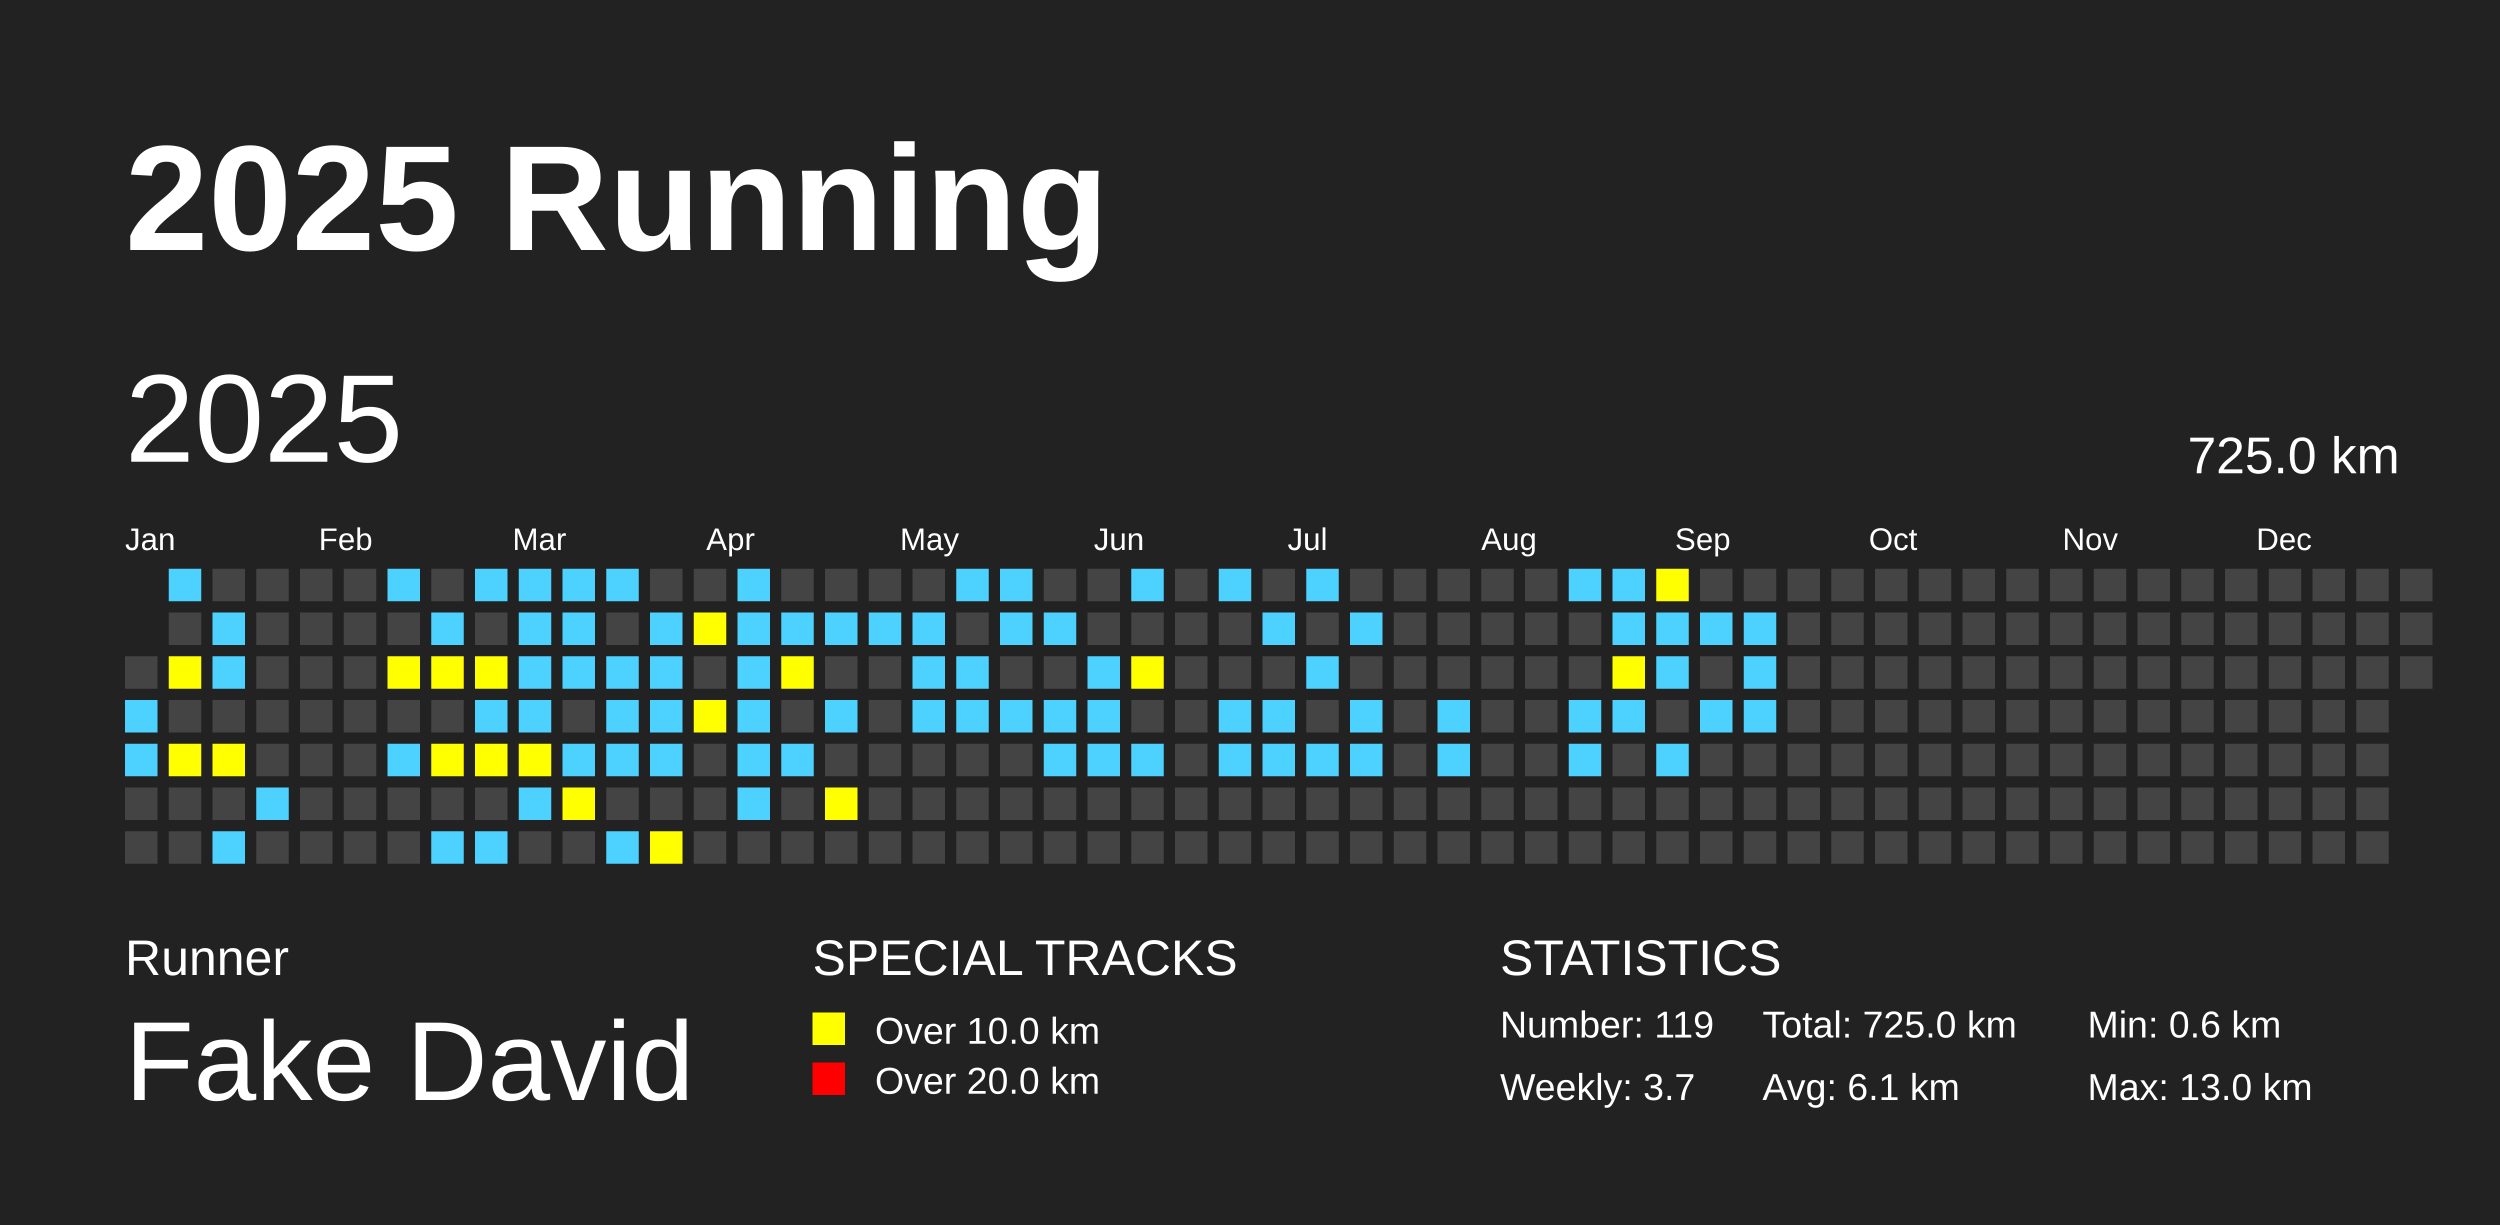
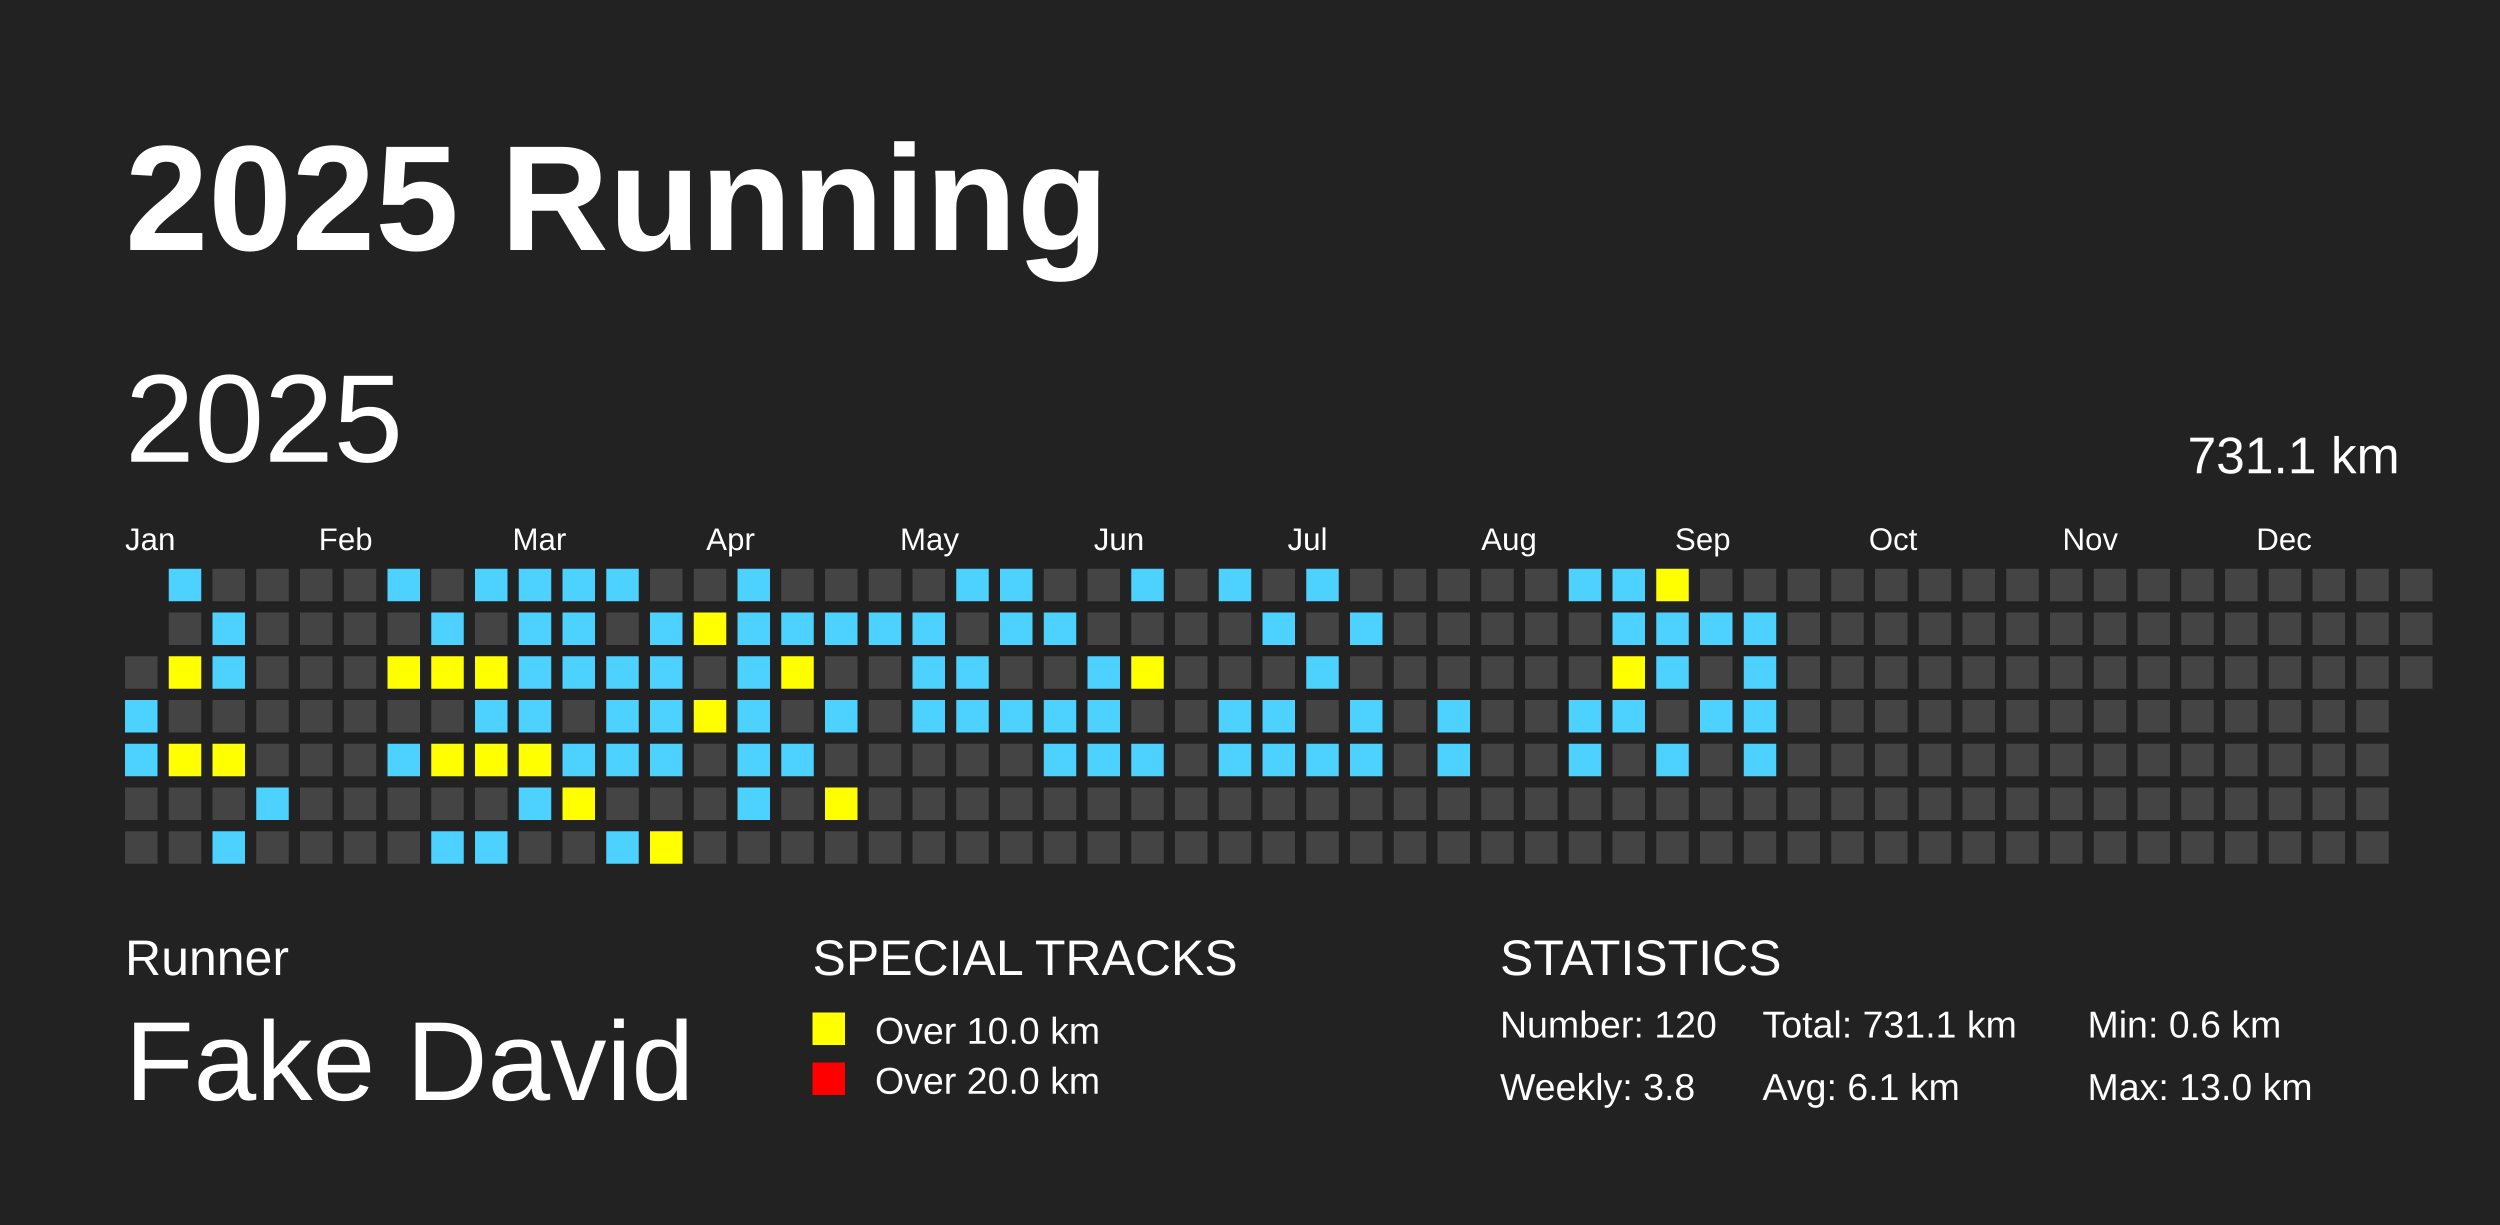
<svg xmlns="http://www.w3.org/2000/svg" baseProfile="full" height="98mm" version="1.1" viewBox="0,0,200,98" width="200mm">
  <defs />
  <rect fill="#222222" height="98" width="200" x="0" y="0" />
  <text fill="#FFFFFF" style="font-size:12px; font-family:Arial; font-weight:bold;" x="10" y="20">2025 Running</text>
  <text fill="#FFFFFF" style="font-size:4px; font-family:Arial" x="10" y="78">Runner</text>
  <text fill="#FFFFFF" style="font-size:9px; font-family:Arial" x="10" y="88">Fake David</text>
  <text fill="#FFFFFF" style="font-size:4px; font-family:Arial" x="65" y="78">SPECIAL TRACKS</text>
  <rect fill="yellow" height="2.6" width="2.6" x="65" y="81" />
  <text fill="#FFFFFF" style="font-size:3px; font-family:Arial" x="70" y="83.5">Over 10.0 km</text>
  <rect fill="red" height="2.6" width="2.6" x="65" y="85" />
  <text fill="#FFFFFF" style="font-size:3px; font-family:Arial" x="70" y="87.5">Over 20.0 km</text>
  <text fill="#FFFFFF" style="font-size:4px; font-family:Arial" x="120" y="78">STATISTICS</text>
-   <text fill="#FFFFFF" style="font-size:3px; font-family:Arial" x="120" y="83">Number: 119</text>
-   <text fill="#FFFFFF" style="font-size:3px; font-family:Arial" x="120" y="88">Weekly: 3.7</text>
-   <text fill="#FFFFFF" style="font-size:3px; font-family:Arial" x="141" y="83">Total: 725.0 km</text>
+   <text fill="#FFFFFF" style="font-size:3px; font-family:Arial" x="120" y="83">Number: 120</text>
+   <text fill="#FFFFFF" style="font-size:3px; font-family:Arial" x="120" y="88">Weekly: 3.8</text>
+   <text fill="#FFFFFF" style="font-size:3px; font-family:Arial" x="141" y="83">Total: 731.1 km</text>
  <text fill="#FFFFFF" style="font-size:3px; font-family:Arial" x="141" y="88">Avg: 6.1 km</text>
  <text fill="#FFFFFF" style="font-size:3px; font-family:Arial" x="167" y="83">Min: 0.6 km</text>
  <text fill="#FFFFFF" style="font-size:3px; font-family:Arial" x="167" y="88">Max: 13.0 km</text>
  <text dominant-baseline="hanging" fill="#FFFFFF" style="font-size:10.0px; font-family:Arial;" x="10" y="30">2025</text>
-   <text dominant-baseline="hanging" fill="#FFFFFF" style="font-size:4.125px; font-family:Arial;" x="175" y="35">725.0 km</text>
+   <text dominant-baseline="hanging" fill="#FFFFFF" style="font-size:4.125px; font-family:Arial;" x="175" y="35">731.1 km</text>
  <text fill="#FFFFFF" style="font-size:2.5px; font-family:Arial" x="10.0" y="44">Jan</text>
  <text fill="#FFFFFF" style="font-size:2.5px; font-family:Arial" x="25.5" y="44">Feb</text>
  <text fill="#FFFFFF" style="font-size:2.5px; font-family:Arial" x="41.0" y="44">Mar</text>
  <text fill="#FFFFFF" style="font-size:2.5px; font-family:Arial" x="56.5" y="44">Apr</text>
  <text fill="#FFFFFF" style="font-size:2.5px; font-family:Arial" x="72.0" y="44">May</text>
  <text fill="#FFFFFF" style="font-size:2.5px; font-family:Arial" x="87.5" y="44">Jun</text>
  <text fill="#FFFFFF" style="font-size:2.5px; font-family:Arial" x="103.0" y="44">Jul</text>
  <text fill="#FFFFFF" style="font-size:2.5px; font-family:Arial" x="118.5" y="44">Aug</text>
  <text fill="#FFFFFF" style="font-size:2.5px; font-family:Arial" x="134.0" y="44">Sep</text>
  <text fill="#FFFFFF" style="font-size:2.5px; font-family:Arial" x="149.5" y="44">Oct</text>
  <text fill="#FFFFFF" style="font-size:2.5px; font-family:Arial" x="165.0" y="44">Nov</text>
  <text fill="#FFFFFF" style="font-size:2.5px; font-family:Arial" x="180.5" y="44">Dec</text>
  <rect fill="#444444" height="2.6" width="2.6" x="10.0" y="52.5" />
  <rect fill="#4DD2FF" height="2.6" width="2.6" x="10.0" y="56.0" />
  <rect fill="#4DD2FF" height="2.6" width="2.6" x="10.0" y="59.5" />
  <rect fill="#444444" height="2.6" width="2.6" x="10.0" y="63.0" />
  <rect fill="#444444" height="2.6" width="2.6" x="10.0" y="66.5" />
  <rect fill="#4DD2FF" height="2.6" width="2.6" x="13.5" y="45.5" />
  <rect fill="#444444" height="2.6" width="2.6" x="13.5" y="49.0" />
  <rect fill="yellow" height="2.6" width="2.6" x="13.5" y="52.5" />
  <rect fill="#444444" height="2.6" width="2.6" x="13.5" y="56.0" />
  <rect fill="yellow" height="2.6" width="2.6" x="13.5" y="59.5" />
  <rect fill="#444444" height="2.6" width="2.6" x="13.5" y="63.0" />
  <rect fill="#444444" height="2.6" width="2.6" x="13.5" y="66.5" />
  <rect fill="#444444" height="2.6" width="2.6" x="17.0" y="45.5" />
  <rect fill="#4DD2FF" height="2.6" width="2.6" x="17.0" y="49.0" />
  <rect fill="#4DD2FF" height="2.6" width="2.6" x="17.0" y="52.5" />
  <rect fill="#444444" height="2.6" width="2.6" x="17.0" y="56.0" />
  <rect fill="yellow" height="2.6" width="2.6" x="17.0" y="59.5" />
  <rect fill="#444444" height="2.6" width="2.6" x="17.0" y="63.0" />
  <rect fill="#4DD2FF" height="2.6" width="2.6" x="17.0" y="66.5" />
  <rect fill="#444444" height="2.6" width="2.6" x="20.5" y="45.5" />
  <rect fill="#444444" height="2.6" width="2.6" x="20.5" y="49.0" />
  <rect fill="#444444" height="2.6" width="2.6" x="20.5" y="52.5" />
  <rect fill="#444444" height="2.6" width="2.6" x="20.5" y="56.0" />
  <rect fill="#444444" height="2.6" width="2.6" x="20.5" y="59.5" />
  <rect fill="#4DD2FF" height="2.6" width="2.6" x="20.5" y="63.0" />
  <rect fill="#444444" height="2.6" width="2.6" x="20.5" y="66.5" />
  <rect fill="#444444" height="2.6" width="2.6" x="24.0" y="45.5" />
  <rect fill="#444444" height="2.6" width="2.6" x="24.0" y="49.0" />
  <rect fill="#444444" height="2.6" width="2.6" x="24.0" y="52.5" />
  <rect fill="#444444" height="2.6" width="2.6" x="24.0" y="56.0" />
  <rect fill="#444444" height="2.6" width="2.6" x="24.0" y="59.5" />
  <rect fill="#444444" height="2.6" width="2.6" x="24.0" y="63.0" />
  <rect fill="#444444" height="2.6" width="2.6" x="24.0" y="66.5" />
  <rect fill="#444444" height="2.6" width="2.6" x="27.5" y="45.5" />
  <rect fill="#444444" height="2.6" width="2.6" x="27.5" y="49.0" />
  <rect fill="#444444" height="2.6" width="2.6" x="27.5" y="52.5" />
  <rect fill="#444444" height="2.6" width="2.6" x="27.5" y="56.0" />
  <rect fill="#444444" height="2.6" width="2.6" x="27.5" y="59.5" />
  <rect fill="#444444" height="2.6" width="2.6" x="27.5" y="63.0" />
  <rect fill="#444444" height="2.6" width="2.6" x="27.5" y="66.5" />
  <rect fill="#4DD2FF" height="2.6" width="2.6" x="31.0" y="45.5" />
  <rect fill="#444444" height="2.6" width="2.6" x="31.0" y="49.0" />
  <rect fill="yellow" height="2.6" width="2.6" x="31.0" y="52.5" />
  <rect fill="#444444" height="2.6" width="2.6" x="31.0" y="56.0" />
  <rect fill="#4DD2FF" height="2.6" width="2.6" x="31.0" y="59.5" />
  <rect fill="#444444" height="2.6" width="2.6" x="31.0" y="63.0" />
  <rect fill="#444444" height="2.6" width="2.6" x="31.0" y="66.5" />
  <rect fill="#444444" height="2.6" width="2.6" x="34.5" y="45.5" />
  <rect fill="#4DD2FF" height="2.6" width="2.6" x="34.5" y="49.0" />
  <rect fill="yellow" height="2.6" width="2.6" x="34.5" y="52.5" />
  <rect fill="#444444" height="2.6" width="2.6" x="34.5" y="56.0" />
  <rect fill="yellow" height="2.6" width="2.6" x="34.5" y="59.5" />
  <rect fill="#444444" height="2.6" width="2.6" x="34.5" y="63.0" />
  <rect fill="#4DD2FF" height="2.6" width="2.6" x="34.5" y="66.5" />
  <rect fill="#4DD2FF" height="2.6" width="2.6" x="38.0" y="45.5" />
  <rect fill="#444444" height="2.6" width="2.6" x="38.0" y="49.0" />
  <rect fill="yellow" height="2.6" width="2.6" x="38.0" y="52.5" />
  <rect fill="#4DD2FF" height="2.6" width="2.6" x="38.0" y="56.0" />
  <rect fill="yellow" height="2.6" width="2.6" x="38.0" y="59.5" />
  <rect fill="#444444" height="2.6" width="2.6" x="38.0" y="63.0" />
  <rect fill="#4DD2FF" height="2.6" width="2.6" x="38.0" y="66.5" />
  <rect fill="#4DD2FF" height="2.6" width="2.6" x="41.5" y="45.5" />
  <rect fill="#4DD2FF" height="2.6" width="2.6" x="41.5" y="49.0" />
  <rect fill="#4DD2FF" height="2.6" width="2.6" x="41.5" y="52.5" />
  <rect fill="#4DD2FF" height="2.6" width="2.6" x="41.5" y="56.0" />
  <rect fill="yellow" height="2.6" width="2.6" x="41.5" y="59.5" />
  <rect fill="#4DD2FF" height="2.6" width="2.6" x="41.5" y="63.0" />
  <rect fill="#444444" height="2.6" width="2.6" x="41.5" y="66.5" />
  <rect fill="#4DD2FF" height="2.6" width="2.6" x="45.0" y="45.5" />
  <rect fill="#4DD2FF" height="2.6" width="2.6" x="45.0" y="49.0" />
  <rect fill="#4DD2FF" height="2.6" width="2.6" x="45.0" y="52.5" />
  <rect fill="#444444" height="2.6" width="2.6" x="45.0" y="56.0" />
  <rect fill="#4DD2FF" height="2.6" width="2.6" x="45.0" y="59.5" />
  <rect fill="yellow" height="2.6" width="2.6" x="45.0" y="63.0" />
  <rect fill="#444444" height="2.6" width="2.6" x="45.0" y="66.5" />
  <rect fill="#4DD2FF" height="2.6" width="2.6" x="48.5" y="45.5" />
  <rect fill="#444444" height="2.6" width="2.6" x="48.5" y="49.0" />
  <rect fill="#4DD2FF" height="2.6" width="2.6" x="48.5" y="52.5" />
  <rect fill="#4DD2FF" height="2.6" width="2.6" x="48.5" y="56.0" />
  <rect fill="#4DD2FF" height="2.6" width="2.6" x="48.5" y="59.5" />
  <rect fill="#444444" height="2.6" width="2.6" x="48.5" y="63.0" />
  <rect fill="#4DD2FF" height="2.6" width="2.6" x="48.5" y="66.5" />
  <rect fill="#444444" height="2.6" width="2.6" x="52.0" y="45.5" />
  <rect fill="#4DD2FF" height="2.6" width="2.6" x="52.0" y="49.0" />
  <rect fill="#4DD2FF" height="2.6" width="2.6" x="52.0" y="52.5" />
  <rect fill="#4DD2FF" height="2.6" width="2.6" x="52.0" y="56.0" />
  <rect fill="#4DD2FF" height="2.6" width="2.6" x="52.0" y="59.5" />
  <rect fill="#444444" height="2.6" width="2.6" x="52.0" y="63.0" />
  <rect fill="yellow" height="2.6" width="2.6" x="52.0" y="66.5" />
  <rect fill="#444444" height="2.6" width="2.6" x="55.5" y="45.5" />
  <rect fill="yellow" height="2.6" width="2.6" x="55.5" y="49.0" />
  <rect fill="#444444" height="2.6" width="2.6" x="55.5" y="52.5" />
  <rect fill="yellow" height="2.6" width="2.6" x="55.5" y="56.0" />
  <rect fill="#444444" height="2.6" width="2.6" x="55.5" y="59.5" />
  <rect fill="#444444" height="2.6" width="2.6" x="55.5" y="63.0" />
  <rect fill="#444444" height="2.6" width="2.6" x="55.5" y="66.5" />
  <rect fill="#4DD2FF" height="2.6" width="2.6" x="59.0" y="45.5" />
  <rect fill="#4DD2FF" height="2.6" width="2.6" x="59.0" y="49.0" />
  <rect fill="#4DD2FF" height="2.6" width="2.6" x="59.0" y="52.5" />
  <rect fill="#4DD2FF" height="2.6" width="2.6" x="59.0" y="56.0" />
  <rect fill="#4DD2FF" height="2.6" width="2.6" x="59.0" y="59.5" />
  <rect fill="#4DD2FF" height="2.6" width="2.6" x="59.0" y="63.0" />
  <rect fill="#444444" height="2.6" width="2.6" x="59.0" y="66.5" />
  <rect fill="#444444" height="2.6" width="2.6" x="62.5" y="45.5" />
  <rect fill="#4DD2FF" height="2.6" width="2.6" x="62.5" y="49.0" />
  <rect fill="yellow" height="2.6" width="2.6" x="62.5" y="52.5" />
  <rect fill="#444444" height="2.6" width="2.6" x="62.5" y="56.0" />
  <rect fill="#4DD2FF" height="2.6" width="2.6" x="62.5" y="59.5" />
  <rect fill="#444444" height="2.6" width="2.6" x="62.5" y="63.0" />
  <rect fill="#444444" height="2.6" width="2.6" x="62.5" y="66.5" />
  <rect fill="#444444" height="2.6" width="2.6" x="66.0" y="45.5" />
  <rect fill="#4DD2FF" height="2.6" width="2.6" x="66.0" y="49.0" />
  <rect fill="#444444" height="2.6" width="2.6" x="66.0" y="52.5" />
  <rect fill="#4DD2FF" height="2.6" width="2.6" x="66.0" y="56.0" />
  <rect fill="#444444" height="2.6" width="2.6" x="66.0" y="59.5" />
  <rect fill="yellow" height="2.6" width="2.6" x="66.0" y="63.0" />
  <rect fill="#444444" height="2.6" width="2.6" x="66.0" y="66.5" />
  <rect fill="#444444" height="2.6" width="2.6" x="69.5" y="45.5" />
  <rect fill="#4DD2FF" height="2.6" width="2.6" x="69.5" y="49.0" />
  <rect fill="#444444" height="2.6" width="2.6" x="69.5" y="52.5" />
  <rect fill="#444444" height="2.6" width="2.6" x="69.5" y="56.0" />
  <rect fill="#444444" height="2.6" width="2.6" x="69.5" y="59.5" />
  <rect fill="#444444" height="2.6" width="2.6" x="69.5" y="63.0" />
  <rect fill="#444444" height="2.6" width="2.6" x="69.5" y="66.5" />
  <rect fill="#444444" height="2.6" width="2.6" x="73.0" y="45.5" />
  <rect fill="#4DD2FF" height="2.6" width="2.6" x="73.0" y="49.0" />
  <rect fill="#4DD2FF" height="2.6" width="2.6" x="73.0" y="52.5" />
  <rect fill="#4DD2FF" height="2.6" width="2.6" x="73.0" y="56.0" />
  <rect fill="#444444" height="2.6" width="2.6" x="73.0" y="59.5" />
  <rect fill="#444444" height="2.6" width="2.6" x="73.0" y="63.0" />
  <rect fill="#444444" height="2.6" width="2.6" x="73.0" y="66.5" />
  <rect fill="#4DD2FF" height="2.6" width="2.6" x="76.5" y="45.5" />
  <rect fill="#444444" height="2.6" width="2.6" x="76.5" y="49.0" />
  <rect fill="#4DD2FF" height="2.6" width="2.6" x="76.5" y="52.5" />
  <rect fill="#4DD2FF" height="2.6" width="2.6" x="76.5" y="56.0" />
  <rect fill="#444444" height="2.6" width="2.6" x="76.5" y="59.5" />
  <rect fill="#444444" height="2.6" width="2.6" x="76.5" y="63.0" />
  <rect fill="#444444" height="2.6" width="2.6" x="76.5" y="66.5" />
  <rect fill="#4DD2FF" height="2.6" width="2.6" x="80.0" y="45.5" />
  <rect fill="#4DD2FF" height="2.6" width="2.6" x="80.0" y="49.0" />
  <rect fill="#444444" height="2.6" width="2.6" x="80.0" y="52.5" />
  <rect fill="#4DD2FF" height="2.6" width="2.6" x="80.0" y="56.0" />
  <rect fill="#444444" height="2.6" width="2.6" x="80.0" y="59.5" />
  <rect fill="#444444" height="2.6" width="2.6" x="80.0" y="63.0" />
  <rect fill="#444444" height="2.6" width="2.6" x="80.0" y="66.5" />
  <rect fill="#444444" height="2.6" width="2.6" x="83.5" y="45.5" />
  <rect fill="#4DD2FF" height="2.6" width="2.6" x="83.5" y="49.0" />
  <rect fill="#444444" height="2.6" width="2.6" x="83.5" y="52.5" />
  <rect fill="#4DD2FF" height="2.6" width="2.6" x="83.5" y="56.0" />
  <rect fill="#4DD2FF" height="2.6" width="2.6" x="83.5" y="59.5" />
  <rect fill="#444444" height="2.6" width="2.6" x="83.5" y="63.0" />
  <rect fill="#444444" height="2.6" width="2.6" x="83.5" y="66.5" />
  <rect fill="#444444" height="2.6" width="2.6" x="87.0" y="45.5" />
  <rect fill="#444444" height="2.6" width="2.6" x="87.0" y="49.0" />
  <rect fill="#4DD2FF" height="2.6" width="2.6" x="87.0" y="52.5" />
  <rect fill="#4DD2FF" height="2.6" width="2.6" x="87.0" y="56.0" />
  <rect fill="#4DD2FF" height="2.6" width="2.6" x="87.0" y="59.5" />
  <rect fill="#444444" height="2.6" width="2.6" x="87.0" y="63.0" />
  <rect fill="#444444" height="2.6" width="2.6" x="87.0" y="66.5" />
  <rect fill="#4DD2FF" height="2.6" width="2.6" x="90.5" y="45.5" />
  <rect fill="#444444" height="2.6" width="2.6" x="90.5" y="49.0" />
  <rect fill="yellow" height="2.6" width="2.6" x="90.5" y="52.5" />
  <rect fill="#444444" height="2.6" width="2.6" x="90.5" y="56.0" />
  <rect fill="#4DD2FF" height="2.6" width="2.6" x="90.5" y="59.5" />
  <rect fill="#444444" height="2.6" width="2.6" x="90.5" y="63.0" />
  <rect fill="#444444" height="2.6" width="2.6" x="90.5" y="66.5" />
  <rect fill="#444444" height="2.6" width="2.6" x="94.0" y="45.5" />
  <rect fill="#444444" height="2.6" width="2.6" x="94.0" y="49.0" />
  <rect fill="#444444" height="2.6" width="2.6" x="94.0" y="52.5" />
  <rect fill="#444444" height="2.6" width="2.6" x="94.0" y="56.0" />
  <rect fill="#444444" height="2.6" width="2.6" x="94.0" y="59.5" />
  <rect fill="#444444" height="2.6" width="2.6" x="94.0" y="63.0" />
  <rect fill="#444444" height="2.6" width="2.6" x="94.0" y="66.5" />
  <rect fill="#4DD2FF" height="2.6" width="2.6" x="97.5" y="45.5" />
  <rect fill="#444444" height="2.6" width="2.6" x="97.5" y="49.0" />
  <rect fill="#444444" height="2.6" width="2.6" x="97.5" y="52.5" />
  <rect fill="#4DD2FF" height="2.6" width="2.6" x="97.5" y="56.0" />
  <rect fill="#4DD2FF" height="2.6" width="2.6" x="97.5" y="59.5" />
  <rect fill="#444444" height="2.6" width="2.6" x="97.5" y="63.0" />
  <rect fill="#444444" height="2.6" width="2.6" x="97.5" y="66.5" />
  <rect fill="#444444" height="2.6" width="2.6" x="101.0" y="45.5" />
  <rect fill="#4DD2FF" height="2.6" width="2.6" x="101.0" y="49.0" />
  <rect fill="#444444" height="2.6" width="2.6" x="101.0" y="52.5" />
  <rect fill="#4DD2FF" height="2.6" width="2.6" x="101.0" y="56.0" />
  <rect fill="#4DD2FF" height="2.6" width="2.6" x="101.0" y="59.5" />
  <rect fill="#444444" height="2.6" width="2.6" x="101.0" y="63.0" />
  <rect fill="#444444" height="2.6" width="2.6" x="101.0" y="66.5" />
  <rect fill="#4DD2FF" height="2.6" width="2.6" x="104.5" y="45.5" />
  <rect fill="#444444" height="2.6" width="2.6" x="104.5" y="49.0" />
  <rect fill="#4DD2FF" height="2.6" width="2.6" x="104.5" y="52.5" />
  <rect fill="#444444" height="2.6" width="2.6" x="104.5" y="56.0" />
  <rect fill="#4DD2FF" height="2.6" width="2.6" x="104.5" y="59.5" />
  <rect fill="#444444" height="2.6" width="2.6" x="104.5" y="63.0" />
  <rect fill="#444444" height="2.6" width="2.6" x="104.5" y="66.5" />
  <rect fill="#444444" height="2.6" width="2.6" x="108.0" y="45.5" />
  <rect fill="#4DD2FF" height="2.6" width="2.6" x="108.0" y="49.0" />
  <rect fill="#444444" height="2.6" width="2.6" x="108.0" y="52.5" />
  <rect fill="#4DD2FF" height="2.6" width="2.6" x="108.0" y="56.0" />
  <rect fill="#4DD2FF" height="2.6" width="2.6" x="108.0" y="59.5" />
  <rect fill="#444444" height="2.6" width="2.6" x="108.0" y="63.0" />
  <rect fill="#444444" height="2.6" width="2.6" x="108.0" y="66.5" />
  <rect fill="#444444" height="2.6" width="2.6" x="111.5" y="45.5" />
  <rect fill="#444444" height="2.6" width="2.6" x="111.5" y="49.0" />
  <rect fill="#444444" height="2.6" width="2.6" x="111.5" y="52.5" />
  <rect fill="#444444" height="2.6" width="2.6" x="111.5" y="56.0" />
  <rect fill="#444444" height="2.6" width="2.6" x="111.5" y="59.5" />
  <rect fill="#444444" height="2.6" width="2.6" x="111.5" y="63.0" />
  <rect fill="#444444" height="2.6" width="2.6" x="111.5" y="66.5" />
  <rect fill="#444444" height="2.6" width="2.6" x="115.0" y="45.5" />
  <rect fill="#444444" height="2.6" width="2.6" x="115.0" y="49.0" />
  <rect fill="#444444" height="2.6" width="2.6" x="115.0" y="52.5" />
  <rect fill="#4DD2FF" height="2.6" width="2.6" x="115.0" y="56.0" />
  <rect fill="#4DD2FF" height="2.6" width="2.6" x="115.0" y="59.5" />
  <rect fill="#444444" height="2.6" width="2.6" x="115.0" y="63.0" />
  <rect fill="#444444" height="2.6" width="2.6" x="115.0" y="66.5" />
  <rect fill="#444444" height="2.6" width="2.6" x="118.5" y="45.5" />
  <rect fill="#444444" height="2.6" width="2.6" x="118.5" y="49.0" />
  <rect fill="#444444" height="2.6" width="2.6" x="118.5" y="52.5" />
  <rect fill="#444444" height="2.6" width="2.6" x="118.5" y="56.0" />
  <rect fill="#444444" height="2.6" width="2.6" x="118.5" y="59.5" />
  <rect fill="#444444" height="2.6" width="2.6" x="118.5" y="63.0" />
  <rect fill="#444444" height="2.6" width="2.6" x="118.5" y="66.5" />
  <rect fill="#444444" height="2.6" width="2.6" x="122.0" y="45.5" />
  <rect fill="#444444" height="2.6" width="2.6" x="122.0" y="49.0" />
  <rect fill="#444444" height="2.6" width="2.6" x="122.0" y="52.5" />
  <rect fill="#444444" height="2.6" width="2.6" x="122.0" y="56.0" />
  <rect fill="#444444" height="2.6" width="2.6" x="122.0" y="59.5" />
  <rect fill="#444444" height="2.6" width="2.6" x="122.0" y="63.0" />
  <rect fill="#444444" height="2.6" width="2.6" x="122.0" y="66.5" />
  <rect fill="#4DD2FF" height="2.6" width="2.6" x="125.5" y="45.5" />
  <rect fill="#444444" height="2.6" width="2.6" x="125.5" y="49.0" />
  <rect fill="#444444" height="2.6" width="2.6" x="125.5" y="52.5" />
  <rect fill="#4DD2FF" height="2.6" width="2.6" x="125.5" y="56.0" />
  <rect fill="#4DD2FF" height="2.6" width="2.6" x="125.5" y="59.5" />
  <rect fill="#444444" height="2.6" width="2.6" x="125.5" y="63.0" />
  <rect fill="#444444" height="2.6" width="2.6" x="125.5" y="66.5" />
  <rect fill="#4DD2FF" height="2.6" width="2.6" x="129.0" y="45.5" />
  <rect fill="#4DD2FF" height="2.6" width="2.6" x="129.0" y="49.0" />
  <rect fill="yellow" height="2.6" width="2.6" x="129.0" y="52.5" />
  <rect fill="#4DD2FF" height="2.6" width="2.6" x="129.0" y="56.0" />
  <rect fill="#444444" height="2.6" width="2.6" x="129.0" y="59.5" />
  <rect fill="#444444" height="2.6" width="2.6" x="129.0" y="63.0" />
  <rect fill="#444444" height="2.6" width="2.6" x="129.0" y="66.5" />
  <rect fill="yellow" height="2.6" width="2.6" x="132.5" y="45.5" />
  <rect fill="#4DD2FF" height="2.6" width="2.6" x="132.5" y="49.0" />
  <rect fill="#4DD2FF" height="2.6" width="2.6" x="132.5" y="52.5" />
  <rect fill="#444444" height="2.6" width="2.6" x="132.5" y="56.0" />
  <rect fill="#4DD2FF" height="2.6" width="2.6" x="132.5" y="59.5" />
  <rect fill="#444444" height="2.6" width="2.6" x="132.5" y="63.0" />
  <rect fill="#444444" height="2.6" width="2.6" x="132.5" y="66.5" />
  <rect fill="#444444" height="2.6" width="2.6" x="136.0" y="45.5" />
  <rect fill="#4DD2FF" height="2.6" width="2.6" x="136.0" y="49.0" />
  <rect fill="#444444" height="2.6" width="2.6" x="136.0" y="52.5" />
  <rect fill="#4DD2FF" height="2.6" width="2.6" x="136.0" y="56.0" />
  <rect fill="#444444" height="2.6" width="2.6" x="136.0" y="59.5" />
  <rect fill="#444444" height="2.6" width="2.6" x="136.0" y="63.0" />
  <rect fill="#444444" height="2.6" width="2.6" x="136.0" y="66.5" />
  <rect fill="#444444" height="2.6" width="2.6" x="139.5" y="45.5" />
  <rect fill="#4DD2FF" height="2.6" width="2.6" x="139.5" y="49.0" />
  <rect fill="#4DD2FF" height="2.6" width="2.6" x="139.5" y="52.5" />
  <rect fill="#4DD2FF" height="2.6" width="2.6" x="139.5" y="56.0" />
-   <rect fill="#444444" height="2.6" width="2.6" x="139.5" y="59.5" />
+   <rect fill="#4DD2FF" height="2.6" width="2.6" x="139.5" y="59.5" />
  <rect fill="#444444" height="2.6" width="2.6" x="139.5" y="63.0" />
  <rect fill="#444444" height="2.6" width="2.6" x="139.5" y="66.5" />
  <rect fill="#444444" height="2.6" width="2.6" x="143.0" y="45.5" />
  <rect fill="#444444" height="2.6" width="2.6" x="143.0" y="49.0" />
  <rect fill="#444444" height="2.6" width="2.6" x="143.0" y="52.5" />
  <rect fill="#444444" height="2.6" width="2.6" x="143.0" y="56.0" />
  <rect fill="#444444" height="2.6" width="2.6" x="143.0" y="59.5" />
  <rect fill="#444444" height="2.6" width="2.6" x="143.0" y="63.0" />
  <rect fill="#444444" height="2.6" width="2.6" x="143.0" y="66.5" />
  <rect fill="#444444" height="2.6" width="2.6" x="146.5" y="45.5" />
  <rect fill="#444444" height="2.6" width="2.6" x="146.5" y="49.0" />
  <rect fill="#444444" height="2.6" width="2.6" x="146.5" y="52.5" />
  <rect fill="#444444" height="2.6" width="2.6" x="146.5" y="56.0" />
  <rect fill="#444444" height="2.6" width="2.6" x="146.5" y="59.5" />
  <rect fill="#444444" height="2.6" width="2.6" x="146.5" y="63.0" />
  <rect fill="#444444" height="2.6" width="2.6" x="146.5" y="66.5" />
  <rect fill="#444444" height="2.6" width="2.6" x="150.0" y="45.5" />
  <rect fill="#444444" height="2.6" width="2.6" x="150.0" y="49.0" />
  <rect fill="#444444" height="2.6" width="2.6" x="150.0" y="52.5" />
  <rect fill="#444444" height="2.6" width="2.6" x="150.0" y="56.0" />
  <rect fill="#444444" height="2.6" width="2.6" x="150.0" y="59.5" />
  <rect fill="#444444" height="2.6" width="2.6" x="150.0" y="63.0" />
  <rect fill="#444444" height="2.6" width="2.6" x="150.0" y="66.5" />
  <rect fill="#444444" height="2.6" width="2.6" x="153.5" y="45.5" />
  <rect fill="#444444" height="2.6" width="2.6" x="153.5" y="49.0" />
  <rect fill="#444444" height="2.6" width="2.6" x="153.5" y="52.5" />
  <rect fill="#444444" height="2.6" width="2.6" x="153.5" y="56.0" />
  <rect fill="#444444" height="2.6" width="2.6" x="153.5" y="59.5" />
  <rect fill="#444444" height="2.6" width="2.6" x="153.5" y="63.0" />
  <rect fill="#444444" height="2.6" width="2.6" x="153.5" y="66.5" />
  <rect fill="#444444" height="2.6" width="2.6" x="157.0" y="45.5" />
  <rect fill="#444444" height="2.6" width="2.6" x="157.0" y="49.0" />
  <rect fill="#444444" height="2.6" width="2.6" x="157.0" y="52.5" />
  <rect fill="#444444" height="2.6" width="2.6" x="157.0" y="56.0" />
  <rect fill="#444444" height="2.6" width="2.6" x="157.0" y="59.5" />
  <rect fill="#444444" height="2.6" width="2.6" x="157.0" y="63.0" />
  <rect fill="#444444" height="2.6" width="2.6" x="157.0" y="66.5" />
  <rect fill="#444444" height="2.6" width="2.6" x="160.5" y="45.5" />
  <rect fill="#444444" height="2.6" width="2.6" x="160.5" y="49.0" />
  <rect fill="#444444" height="2.6" width="2.6" x="160.5" y="52.5" />
  <rect fill="#444444" height="2.6" width="2.6" x="160.5" y="56.0" />
  <rect fill="#444444" height="2.6" width="2.6" x="160.5" y="59.5" />
  <rect fill="#444444" height="2.6" width="2.6" x="160.5" y="63.0" />
  <rect fill="#444444" height="2.6" width="2.6" x="160.5" y="66.5" />
  <rect fill="#444444" height="2.6" width="2.6" x="164.0" y="45.5" />
  <rect fill="#444444" height="2.6" width="2.6" x="164.0" y="49.0" />
  <rect fill="#444444" height="2.6" width="2.6" x="164.0" y="52.5" />
  <rect fill="#444444" height="2.6" width="2.6" x="164.0" y="56.0" />
  <rect fill="#444444" height="2.6" width="2.6" x="164.0" y="59.5" />
  <rect fill="#444444" height="2.6" width="2.6" x="164.0" y="63.0" />
  <rect fill="#444444" height="2.6" width="2.6" x="164.0" y="66.5" />
  <rect fill="#444444" height="2.6" width="2.6" x="167.5" y="45.5" />
  <rect fill="#444444" height="2.6" width="2.6" x="167.5" y="49.0" />
  <rect fill="#444444" height="2.6" width="2.6" x="167.5" y="52.5" />
  <rect fill="#444444" height="2.6" width="2.6" x="167.5" y="56.0" />
  <rect fill="#444444" height="2.6" width="2.6" x="167.5" y="59.5" />
  <rect fill="#444444" height="2.6" width="2.6" x="167.5" y="63.0" />
  <rect fill="#444444" height="2.6" width="2.6" x="167.5" y="66.5" />
  <rect fill="#444444" height="2.6" width="2.6" x="171.0" y="45.5" />
  <rect fill="#444444" height="2.6" width="2.6" x="171.0" y="49.0" />
  <rect fill="#444444" height="2.6" width="2.6" x="171.0" y="52.5" />
  <rect fill="#444444" height="2.6" width="2.6" x="171.0" y="56.0" />
  <rect fill="#444444" height="2.6" width="2.6" x="171.0" y="59.5" />
  <rect fill="#444444" height="2.6" width="2.6" x="171.0" y="63.0" />
  <rect fill="#444444" height="2.6" width="2.6" x="171.0" y="66.5" />
  <rect fill="#444444" height="2.6" width="2.6" x="174.5" y="45.5" />
  <rect fill="#444444" height="2.6" width="2.6" x="174.5" y="49.0" />
  <rect fill="#444444" height="2.6" width="2.6" x="174.5" y="52.5" />
  <rect fill="#444444" height="2.6" width="2.6" x="174.5" y="56.0" />
  <rect fill="#444444" height="2.6" width="2.6" x="174.5" y="59.5" />
  <rect fill="#444444" height="2.6" width="2.6" x="174.5" y="63.0" />
  <rect fill="#444444" height="2.6" width="2.6" x="174.5" y="66.5" />
  <rect fill="#444444" height="2.6" width="2.6" x="178.0" y="45.5" />
  <rect fill="#444444" height="2.6" width="2.6" x="178.0" y="49.0" />
  <rect fill="#444444" height="2.6" width="2.6" x="178.0" y="52.5" />
  <rect fill="#444444" height="2.6" width="2.6" x="178.0" y="56.0" />
  <rect fill="#444444" height="2.6" width="2.6" x="178.0" y="59.5" />
  <rect fill="#444444" height="2.6" width="2.6" x="178.0" y="63.0" />
  <rect fill="#444444" height="2.6" width="2.6" x="178.0" y="66.5" />
  <rect fill="#444444" height="2.6" width="2.6" x="181.5" y="45.5" />
  <rect fill="#444444" height="2.6" width="2.6" x="181.5" y="49.0" />
  <rect fill="#444444" height="2.6" width="2.6" x="181.5" y="52.5" />
  <rect fill="#444444" height="2.6" width="2.6" x="181.5" y="56.0" />
  <rect fill="#444444" height="2.6" width="2.6" x="181.5" y="59.5" />
  <rect fill="#444444" height="2.6" width="2.6" x="181.5" y="63.0" />
  <rect fill="#444444" height="2.6" width="2.6" x="181.5" y="66.5" />
  <rect fill="#444444" height="2.6" width="2.6" x="185.0" y="45.5" />
  <rect fill="#444444" height="2.6" width="2.6" x="185.0" y="49.0" />
  <rect fill="#444444" height="2.6" width="2.6" x="185.0" y="52.5" />
  <rect fill="#444444" height="2.6" width="2.6" x="185.0" y="56.0" />
  <rect fill="#444444" height="2.6" width="2.6" x="185.0" y="59.5" />
  <rect fill="#444444" height="2.6" width="2.6" x="185.0" y="63.0" />
  <rect fill="#444444" height="2.6" width="2.6" x="185.0" y="66.5" />
  <rect fill="#444444" height="2.6" width="2.6" x="188.5" y="45.5" />
  <rect fill="#444444" height="2.6" width="2.6" x="188.5" y="49.0" />
  <rect fill="#444444" height="2.6" width="2.6" x="188.5" y="52.5" />
  <rect fill="#444444" height="2.6" width="2.6" x="188.5" y="56.0" />
  <rect fill="#444444" height="2.6" width="2.6" x="188.5" y="59.5" />
  <rect fill="#444444" height="2.6" width="2.6" x="188.5" y="63.0" />
  <rect fill="#444444" height="2.6" width="2.6" x="188.5" y="66.5" />
  <rect fill="#444444" height="2.6" width="2.6" x="192.0" y="45.5" />
  <rect fill="#444444" height="2.6" width="2.6" x="192.0" y="49.0" />
  <rect fill="#444444" height="2.6" width="2.6" x="192.0" y="52.5" />
</svg>
